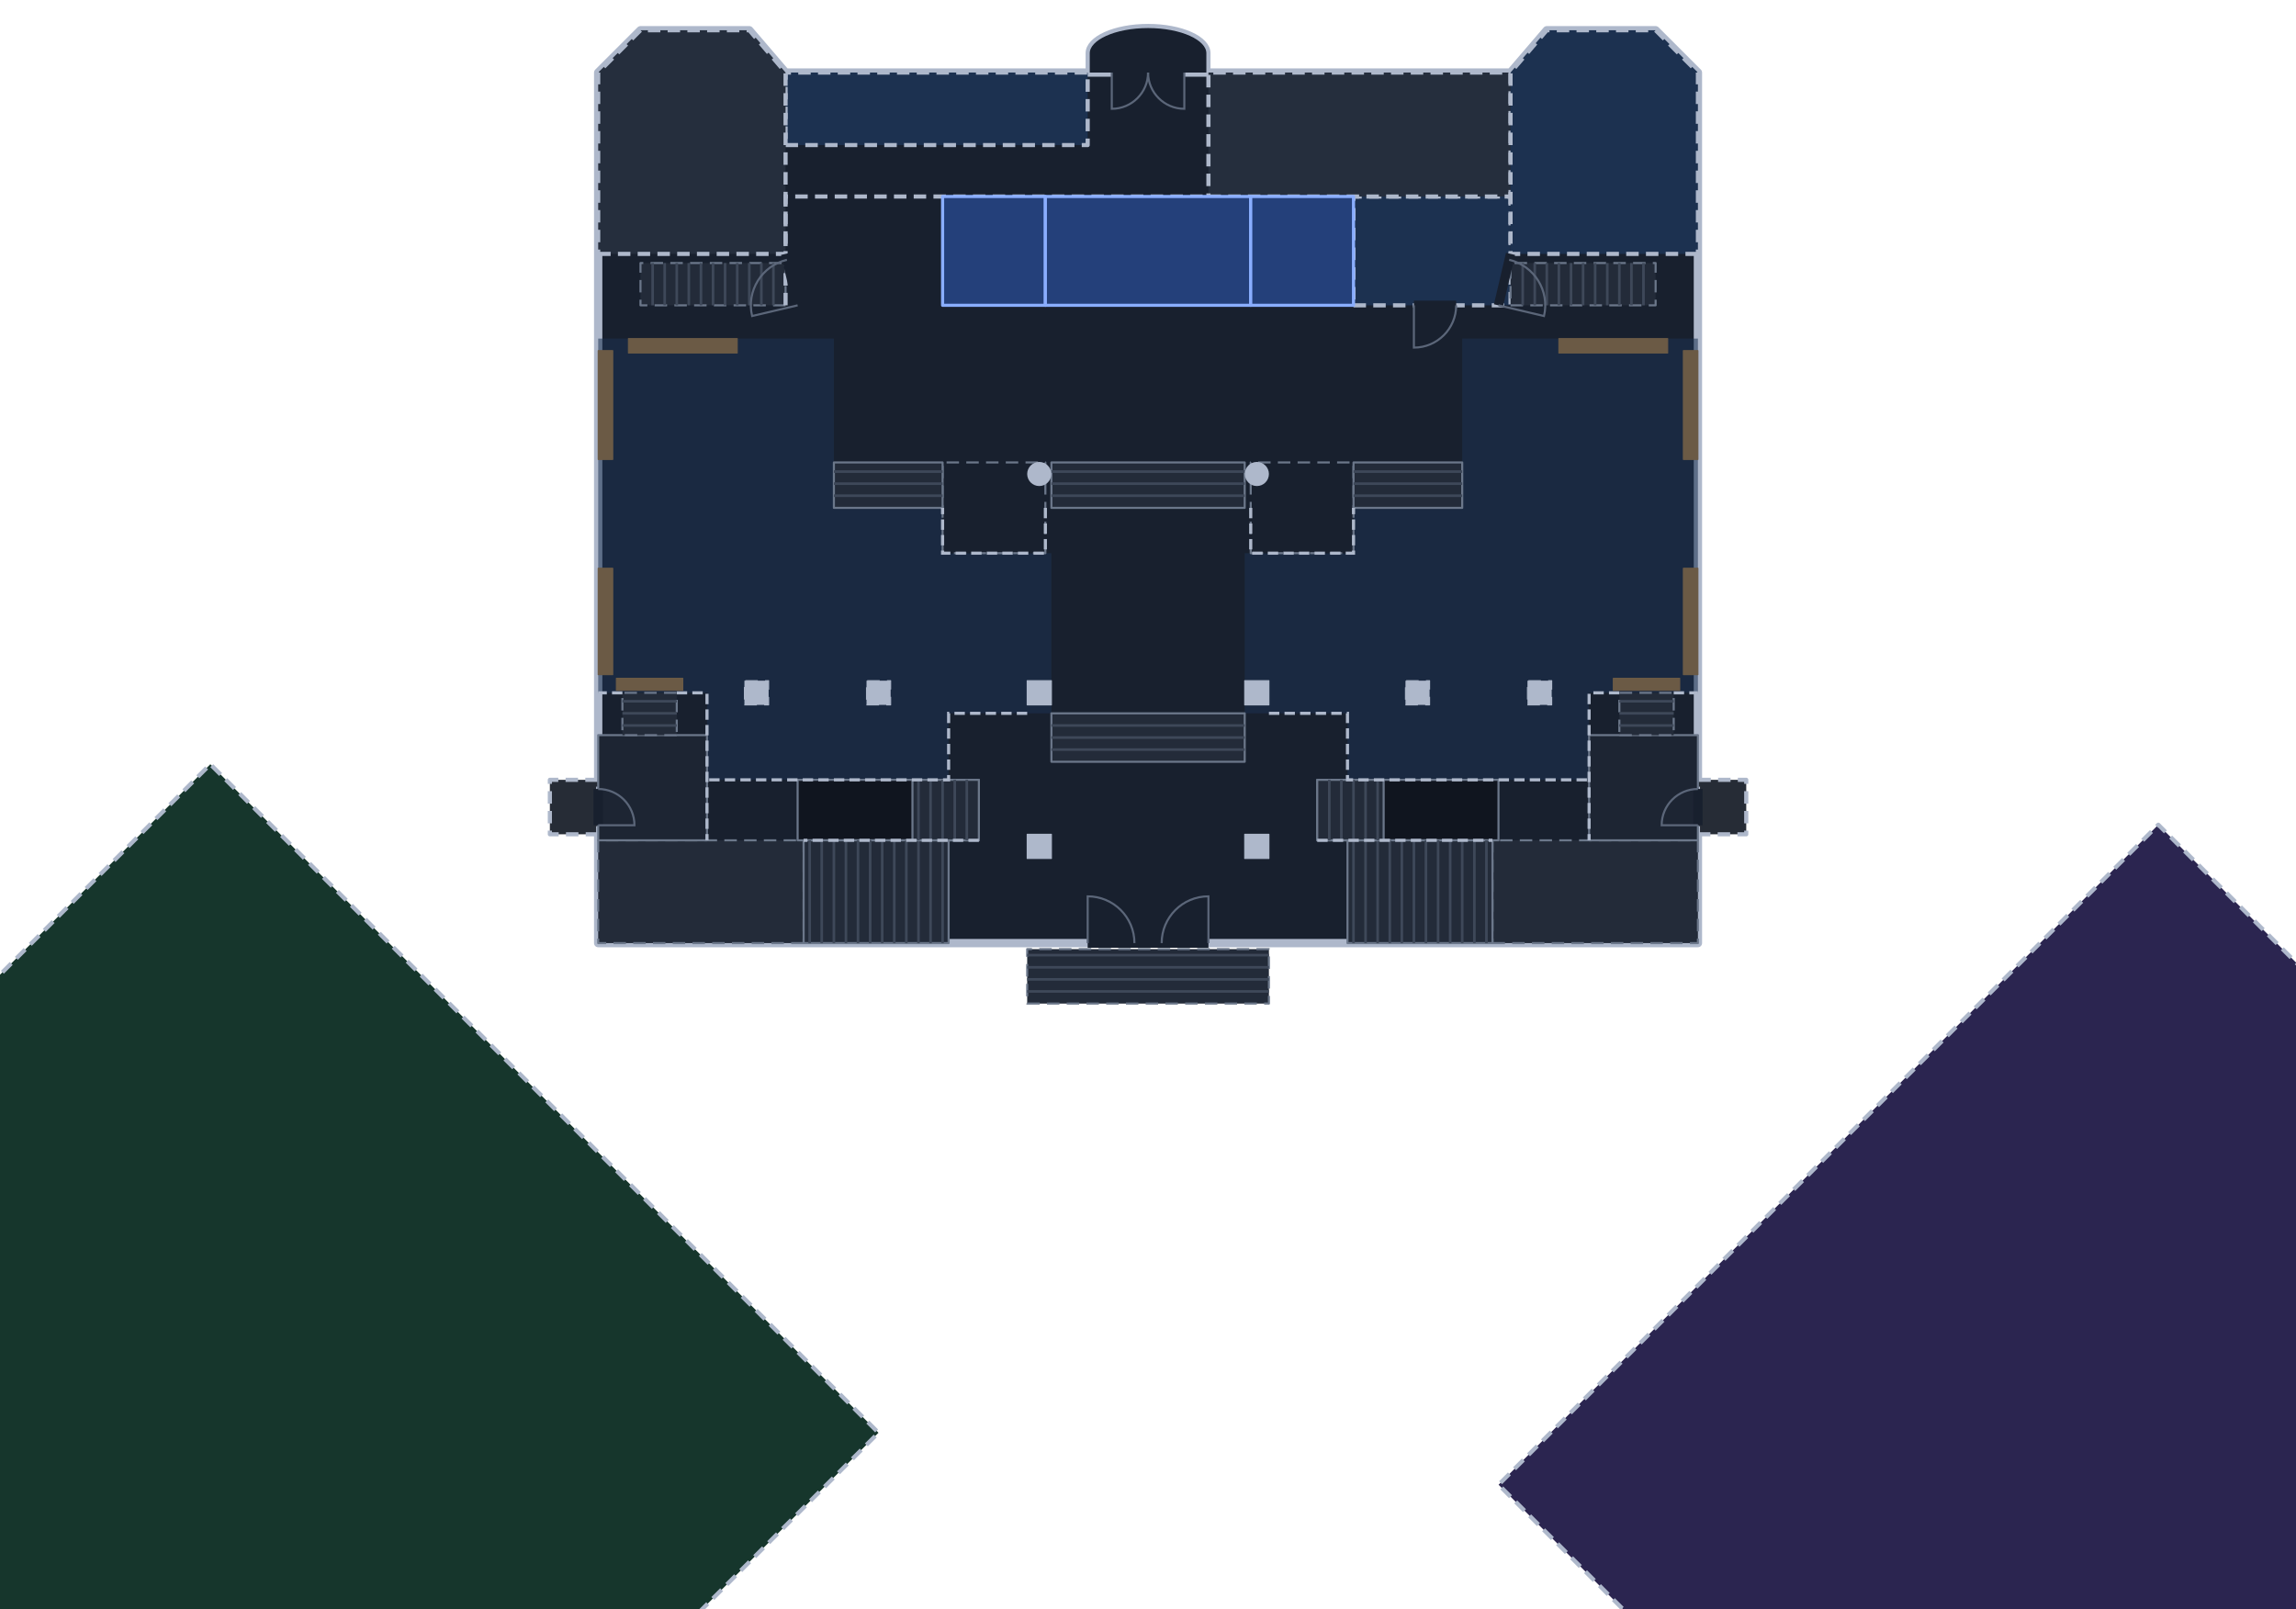
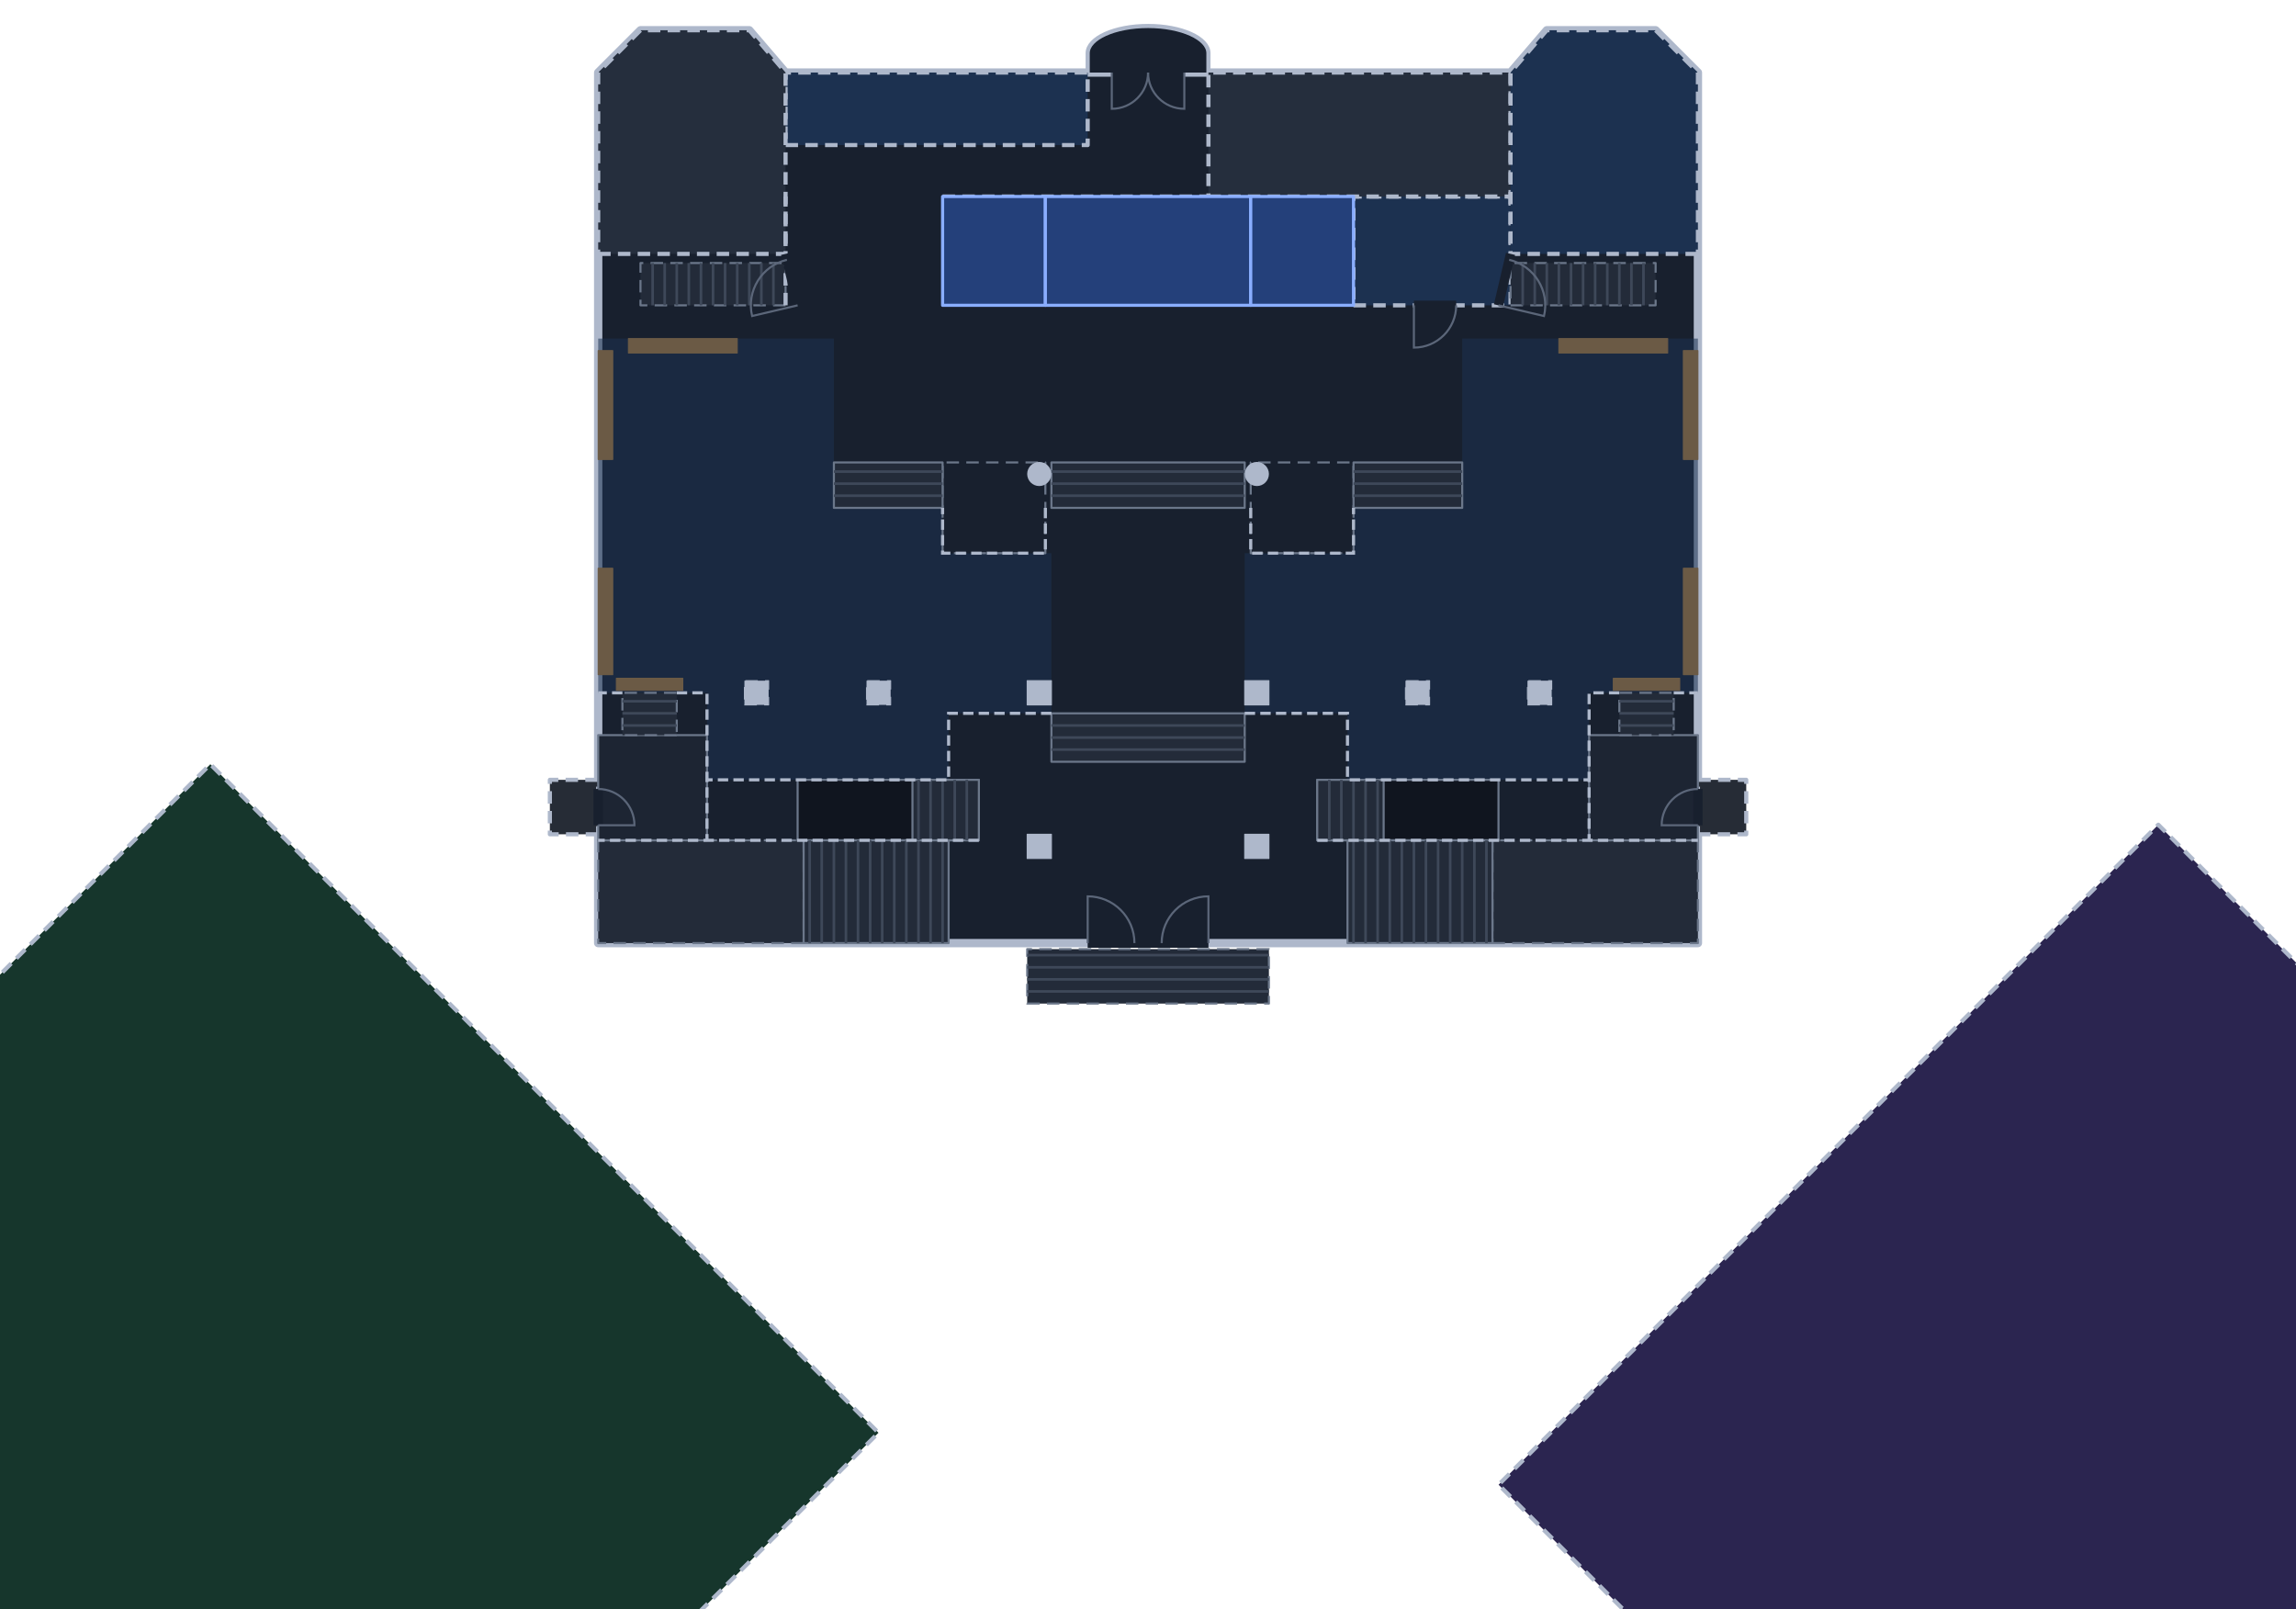
<svg xmlns="http://www.w3.org/2000/svg" viewBox="-580.2 -282.0 2209.3 1547.4" font-family="Inter, Segoe UI, Arial, sans-serif">
  <polygon points="-377.8,1740.0 265.1,1096.7 -377.8,453.4 -1020.8,1096.7" fill="#16362C" stroke="#AEB8CB" stroke-width="4" stroke-linejoin="round" stroke-dasharray="12 7" />
  <polygon points="1496.6,1781.8 2131.3,1146.7 1496.6,511.6 861.8,1146.7" fill="#2B2550" stroke="#AEB8CB" stroke-width="4" stroke-linejoin="round" stroke-dasharray="12 7" />
  <polygon points="408.2,683.7 640.8,683.7 640.8,631.3 408.2,631.3" fill="#232B39" stroke="#6B778A" stroke-width="2" stroke-linejoin="round" stroke-dasharray="12 7" />
  <polyline points="408.2,672.0 640.8,672.0" fill="none" stroke="#3E4859" stroke-width="2.5" />
  <polyline points="408.2,660.4 640.8,660.4" fill="none" stroke="#3E4859" stroke-width="2.5" />
  <polyline points="408.2,648.8 640.8,648.8" fill="none" stroke="#3E4859" stroke-width="2.5" />
  <polyline points="408.2,637.1 640.8,637.1" fill="none" stroke="#3E4859" stroke-width="2.5" />
  <polygon points="-4.6,625.5 1053.6,625.5 1053.6,-212.2 1012.9,-252.9 908.2,-252.9 873.3,-212.2 175.7,-212.2 140.8,-252.9 36.1,-252.9 -4.6,-212.2" fill="#18202E" stroke="#AEB8CB" stroke-width="8" stroke-linejoin="round" />
  <path d="M466.4,-212.2 V-230.8 A58.1,26.2 0 0 1 582.6,-230.8 V-212.2" fill="#18202E" stroke="#AEB8CB" stroke-width="4" />
  <polygon points="617.5,404.4 617.5,250.3 722.2,250.3 722.2,206.7 826.8,206.7 826.8,43.8 1053.6,43.8 1053.6,384.7 948.9,384.7 948.9,468.4 716.4,468.4 716.4,404.4" fill="#1C3150" fill-opacity="0.55" />
  <polygon points="431.5,404.4 431.5,250.3 326.8,250.3 326.8,206.7 222.2,206.7 222.2,43.8 -4.6,43.8 -4.6,384.7 100.1,384.7 100.1,468.4 332.6,468.4 332.6,404.4" fill="#1C3150" fill-opacity="0.55" />
  <polygon points="722.2,11.8 873.3,11.8 873.3,-92.9 722.2,-92.9" fill="#1C3150" stroke="#AEB8CB" stroke-width="4" stroke-linejoin="round" stroke-dasharray="12 7" />
  <polygon points="582.6,-92.9 873.3,-92.9 873.3,-212.2 582.6,-212.2" fill="#252E3D" stroke="#AEB8CB" stroke-width="4" stroke-linejoin="round" stroke-dasharray="12 7" />
  <polygon points="175.7,-142.4 466.4,-142.4 466.4,-212.2 175.7,-212.2" fill="#1C3150" stroke="#AEB8CB" stroke-width="4" stroke-linejoin="round" stroke-dasharray="12 7" />
  <polygon points="-4.6,-37.7 175.7,-37.7 175.7,-212.2 140.8,-252.9 36.1,-252.9 -4.6,-212.2" fill="#252E3D" stroke="#AEB8CB" stroke-width="4" stroke-linejoin="round" stroke-dasharray="12 7" />
  <polygon points="1053.6,-37.7 873.3,-37.7 873.3,-212.2 908.2,-252.9 1012.9,-252.9 1053.6,-212.2" fill="#1C3150" stroke="#AEB8CB" stroke-width="4" stroke-linejoin="round" stroke-dasharray="12 7" />
  <polygon points="1053.6,520.8 1100.1,520.8 1100.1,468.4 1053.6,468.4" fill="#262C36" stroke="#AEB8CB" stroke-width="4" stroke-linejoin="round" stroke-dasharray="12 7" />
  <polygon points="-4.6,520.8 -51.1,520.8 -51.1,468.4 -4.6,468.4" fill="#262C36" stroke="#AEB8CB" stroke-width="4" stroke-linejoin="round" stroke-dasharray="12 7" />
  <polygon points="855.9,625.5 1053.6,625.5 1053.6,526.6 855.9,526.6" fill="#232B39" stroke="#6B778A" stroke-width="2" stroke-linejoin="round" stroke-dasharray="12 7" />
  <polygon points="193.1,625.5 -4.6,625.5 -4.6,526.6 193.1,526.6" fill="#232B39" stroke="#6B778A" stroke-width="2" stroke-linejoin="round" stroke-dasharray="12 7" />
  <polygon points="948.9,526.6 1053.6,526.6 1053.6,425.4 948.9,425.4" fill="#1D2533" stroke="#6B778A" stroke-width="2" stroke-linejoin="round" />
  <polygon points="100.1,526.6 -4.6,526.6 -4.6,425.4 100.1,425.4" fill="#1D2533" stroke="#6B778A" stroke-width="2" stroke-linejoin="round" />
  <polygon points="687.3,526.6 861.7,526.6 861.7,468.4 687.3,468.4" fill="#10151F" stroke="#6B778A" stroke-width="2" stroke-linejoin="round" />
  <polygon points="361.7,526.6 187.3,526.6 187.3,468.4 361.7,468.4" fill="#10151F" stroke="#6B778A" stroke-width="2" stroke-linejoin="round" />
  <polygon points="623.3,250.3 722.2,250.3 722.2,163.0 623.3,163.0" fill="#18202E" stroke="#6B778A" stroke-width="2" stroke-linejoin="round" stroke-dasharray="12 7" />
  <polygon points="425.7,250.3 326.8,250.3 326.8,163.0 425.7,163.0" fill="#18202E" stroke="#6B778A" stroke-width="2" stroke-linejoin="round" stroke-dasharray="12 7" />
  <polygon points="716.4,625.5 855.9,625.5 855.9,526.6 716.4,526.6" fill="#232B39" stroke="#6B778A" stroke-width="2" stroke-linejoin="round" />
  <polyline points="722.2,625.5 722.2,526.6" fill="none" stroke="#3E4859" stroke-width="2.5" />
  <polyline points="733.8,625.5 733.8,526.6" fill="none" stroke="#3E4859" stroke-width="2.5" />
  <polyline points="745.4,625.5 745.4,526.6" fill="none" stroke="#3E4859" stroke-width="2.5" />
  <polyline points="757.1,625.5 757.1,526.6" fill="none" stroke="#3E4859" stroke-width="2.5" />
  <polyline points="768.7,625.5 768.7,526.6" fill="none" stroke="#3E4859" stroke-width="2.5" />
  <polyline points="780.3,625.5 780.3,526.6" fill="none" stroke="#3E4859" stroke-width="2.5" />
  <polyline points="791.9,625.5 791.9,526.6" fill="none" stroke="#3E4859" stroke-width="2.5" />
  <polyline points="803.6,625.5 803.6,526.6" fill="none" stroke="#3E4859" stroke-width="2.5" />
  <polyline points="815.2,625.5 815.2,526.6" fill="none" stroke="#3E4859" stroke-width="2.5" />
  <polyline points="826.8,625.5 826.8,526.6" fill="none" stroke="#3E4859" stroke-width="2.5" />
  <polyline points="838.5,625.5 838.5,526.6" fill="none" stroke="#3E4859" stroke-width="2.5" />
  <polyline points="850.1,625.5 850.1,526.6" fill="none" stroke="#3E4859" stroke-width="2.5" />
  <polygon points="332.6,625.5 193.1,625.5 193.1,526.6 332.6,526.6" fill="#232B39" stroke="#6B778A" stroke-width="2" stroke-linejoin="round" />
  <polyline points="198.9,625.5 198.9,526.6" fill="none" stroke="#3E4859" stroke-width="2.5" />
  <polyline points="210.5,625.5 210.5,526.6" fill="none" stroke="#3E4859" stroke-width="2.5" />
  <polyline points="222.2,625.5 222.2,526.6" fill="none" stroke="#3E4859" stroke-width="2.5" />
  <polyline points="233.8,625.5 233.8,526.6" fill="none" stroke="#3E4859" stroke-width="2.5" />
  <polyline points="245.4,625.5 245.4,526.6" fill="none" stroke="#3E4859" stroke-width="2.5" />
  <polyline points="257.1,625.5 257.1,526.6" fill="none" stroke="#3E4859" stroke-width="2.5" />
  <polyline points="268.7,625.5 268.7,526.6" fill="none" stroke="#3E4859" stroke-width="2.5" />
  <polyline points="280.3,625.5 280.3,526.6" fill="none" stroke="#3E4859" stroke-width="2.5" />
  <polyline points="291.9,625.5 291.9,526.6" fill="none" stroke="#3E4859" stroke-width="2.5" />
  <polyline points="303.6,625.5 303.6,526.6" fill="none" stroke="#3E4859" stroke-width="2.5" />
  <polyline points="315.2,625.5 315.2,526.6" fill="none" stroke="#3E4859" stroke-width="2.5" />
  <polyline points="326.8,625.5 326.8,526.6" fill="none" stroke="#3E4859" stroke-width="2.5" />
  <polygon points="687.3,526.6 751.2,526.6 751.2,468.4 687.3,468.4" fill="#232B39" stroke="#6B778A" stroke-width="2" stroke-linejoin="round" />
  <polyline points="698.9,526.6 698.9,468.4" fill="none" stroke="#3E4859" stroke-width="2.5" />
  <polyline points="710.5,526.6 710.5,468.4" fill="none" stroke="#3E4859" stroke-width="2.5" />
  <polyline points="722.2,526.6 722.2,468.4" fill="none" stroke="#3E4859" stroke-width="2.5" />
  <polyline points="733.8,526.6 733.8,468.4" fill="none" stroke="#3E4859" stroke-width="2.5" />
  <polyline points="745.4,526.6 745.4,468.4" fill="none" stroke="#3E4859" stroke-width="2.5" />
  <polygon points="361.7,526.6 297.8,526.6 297.8,468.4 361.7,468.4" fill="#232B39" stroke="#6B778A" stroke-width="2" stroke-linejoin="round" />
  <polyline points="303.6,526.6 303.6,468.4" fill="none" stroke="#3E4859" stroke-width="2.5" />
  <polyline points="315.2,526.6 315.2,468.4" fill="none" stroke="#3E4859" stroke-width="2.5" />
  <polyline points="326.8,526.6 326.8,468.4" fill="none" stroke="#3E4859" stroke-width="2.5" />
  <polyline points="338.5,526.6 338.5,468.4" fill="none" stroke="#3E4859" stroke-width="2.5" />
  <polyline points="350.1,526.6 350.1,468.4" fill="none" stroke="#3E4859" stroke-width="2.5" />
  <polygon points="978.0,425.4 1030.3,425.4 1030.3,384.7 978.0,384.7" fill="#232B39" stroke="#6B778A" stroke-width="2" stroke-linejoin="round" stroke-dasharray="12 7" />
  <polyline points="978.0,416.1 1030.3,416.1" fill="none" stroke="#3E4859" stroke-width="2.5" />
  <polyline points="978.0,404.4 1030.3,404.4" fill="none" stroke="#3E4859" stroke-width="2.5" />
  <polyline points="978.0,392.8 1030.3,392.8" fill="none" stroke="#3E4859" stroke-width="2.5" />
  <polygon points="71.0,425.4 18.7,425.4 18.7,384.7 71.0,384.7" fill="#232B39" stroke="#6B778A" stroke-width="2" stroke-linejoin="round" stroke-dasharray="12 7" />
  <polyline points="18.7,416.1 71.0,416.1" fill="none" stroke="#3E4859" stroke-width="2.5" />
  <polyline points="18.7,404.4 71.0,404.4" fill="none" stroke="#3E4859" stroke-width="2.5" />
  <polyline points="18.7,392.8 71.0,392.8" fill="none" stroke="#3E4859" stroke-width="2.5" />
  <polygon points="431.5,451.0 617.5,451.0 617.5,404.4 431.5,404.4" fill="#232B39" stroke="#6B778A" stroke-width="2" stroke-linejoin="round" />
  <polyline points="431.5,439.3 617.5,439.3" fill="none" stroke="#3E4859" stroke-width="2.5" />
  <polyline points="431.5,427.7 617.5,427.7" fill="none" stroke="#3E4859" stroke-width="2.5" />
  <polyline points="431.5,416.1 617.5,416.1" fill="none" stroke="#3E4859" stroke-width="2.5" />
  <polygon points="431.5,206.7 617.5,206.7 617.5,163.0 431.5,163.0" fill="#232B39" stroke="#6B778A" stroke-width="2" stroke-linejoin="round" />
  <polyline points="431.5,195.0 617.5,195.0" fill="none" stroke="#3E4859" stroke-width="2.5" />
  <polyline points="431.5,183.4 617.5,183.4" fill="none" stroke="#3E4859" stroke-width="2.5" />
  <polyline points="431.5,171.8 617.5,171.8" fill="none" stroke="#3E4859" stroke-width="2.5" />
  <polygon points="722.2,206.7 826.8,206.7 826.8,163.0 722.2,163.0" fill="#232B39" stroke="#6B778A" stroke-width="2" stroke-linejoin="round" />
  <polyline points="722.2,195.0 826.8,195.0" fill="none" stroke="#3E4859" stroke-width="2.5" />
  <polyline points="722.2,183.4 826.8,183.4" fill="none" stroke="#3E4859" stroke-width="2.5" />
  <polyline points="722.2,171.8 826.8,171.8" fill="none" stroke="#3E4859" stroke-width="2.5" />
  <polygon points="326.8,206.7 222.2,206.7 222.2,163.0 326.8,163.0" fill="#232B39" stroke="#6B778A" stroke-width="2" stroke-linejoin="round" />
  <polyline points="222.2,195.0 326.8,195.0" fill="none" stroke="#3E4859" stroke-width="2.5" />
  <polyline points="222.2,183.4 326.8,183.4" fill="none" stroke="#3E4859" stroke-width="2.5" />
  <polyline points="222.2,171.8 326.8,171.8" fill="none" stroke="#3E4859" stroke-width="2.5" />
  <polygon points="873.3,11.8 1012.9,11.8 1012.9,-28.9 873.3,-28.9" fill="#232B39" stroke="#6B778A" stroke-width="2" stroke-linejoin="round" stroke-dasharray="12 7" />
  <polyline points="885.0,11.8 885.0,-28.9" fill="none" stroke="#3E4859" stroke-width="2.5" />
  <polyline points="896.6,11.8 896.6,-28.9" fill="none" stroke="#3E4859" stroke-width="2.5" />
  <polyline points="908.2,11.8 908.2,-28.9" fill="none" stroke="#3E4859" stroke-width="2.5" />
  <polyline points="919.8,11.8 919.8,-28.9" fill="none" stroke="#3E4859" stroke-width="2.5" />
  <polyline points="931.5,11.8 931.5,-28.9" fill="none" stroke="#3E4859" stroke-width="2.5" />
  <polyline points="943.1,11.8 943.1,-28.9" fill="none" stroke="#3E4859" stroke-width="2.5" />
  <polyline points="954.7,11.8 954.7,-28.9" fill="none" stroke="#3E4859" stroke-width="2.5" />
  <polyline points="966.4,11.8 966.4,-28.9" fill="none" stroke="#3E4859" stroke-width="2.5" />
  <polyline points="978.0,11.8 978.0,-28.9" fill="none" stroke="#3E4859" stroke-width="2.5" />
  <polyline points="989.6,11.8 989.6,-28.9" fill="none" stroke="#3E4859" stroke-width="2.5" />
  <polyline points="1001.2,11.8 1001.2,-28.9" fill="none" stroke="#3E4859" stroke-width="2.5" />
  <polygon points="175.7,11.8 36.1,11.8 36.1,-28.9 175.7,-28.9" fill="#232B39" stroke="#6B778A" stroke-width="2" stroke-linejoin="round" stroke-dasharray="12 7" />
  <polyline points="47.8,11.8 47.8,-28.9" fill="none" stroke="#3E4859" stroke-width="2.5" />
  <polyline points="59.4,11.8 59.4,-28.9" fill="none" stroke="#3E4859" stroke-width="2.5" />
  <polyline points="71.0,11.8 71.0,-28.9" fill="none" stroke="#3E4859" stroke-width="2.5" />
  <polyline points="82.6,11.8 82.6,-28.9" fill="none" stroke="#3E4859" stroke-width="2.5" />
  <polyline points="94.3,11.8 94.3,-28.9" fill="none" stroke="#3E4859" stroke-width="2.5" />
  <polyline points="105.9,11.8 105.9,-28.9" fill="none" stroke="#3E4859" stroke-width="2.5" />
  <polyline points="117.5,11.8 117.5,-28.9" fill="none" stroke="#3E4859" stroke-width="2.5" />
  <polyline points="129.2,11.8 129.2,-28.9" fill="none" stroke="#3E4859" stroke-width="2.5" />
  <polyline points="140.8,11.8 140.8,-28.9" fill="none" stroke="#3E4859" stroke-width="2.5" />
  <polyline points="152.4,11.8 152.4,-28.9" fill="none" stroke="#3E4859" stroke-width="2.5" />
  <polyline points="164.0,11.8 164.0,-28.9" fill="none" stroke="#3E4859" stroke-width="2.5" />
-   <polyline points="175.7,11.8 175.7,-92.9 582.6,-92.9" fill="none" stroke="#AEB8CB" stroke-width="4" stroke-dasharray="12 7" />
-   <polyline points="687.3,526.6 855.9,526.6" fill="none" stroke="#AEB8CB" stroke-width="3" stroke-dasharray="10 5" />
-   <polyline points="361.7,526.6 193.1,526.6" fill="none" stroke="#AEB8CB" stroke-width="3" stroke-dasharray="10 5" />
+   <polyline points="175.7,11.8 175.7,-92.9" fill="none" stroke="#AEB8CB" stroke-width="4" stroke-dasharray="12 7" />
+   <polyline points="326.8,-92.9 582.6,-92.9" fill="none" stroke="#AEB8CB" stroke-width="4" stroke-dasharray="12 7" />
+   <polyline points="687.3,526.6 1053.6,526.6" fill="none" stroke="#AEB8CB" stroke-width="3" stroke-dasharray="10 5" />
+   <polyline points="361.7,526.6 -4.6,526.6" fill="none" stroke="#AEB8CB" stroke-width="3" stroke-dasharray="10 5" />
  <polyline points="978.0,384.7 948.9,384.7 948.9,526.6" fill="none" stroke="#AEB8CB" stroke-width="3" stroke-dasharray="10 5" />
  <polyline points="71.0,384.7 100.1,384.7 100.1,526.6" fill="none" stroke="#AEB8CB" stroke-width="3" stroke-dasharray="10 5" />
  <polyline points="1030.3,384.7 1053.6,384.7" fill="none" stroke="#AEB8CB" stroke-width="3" stroke-dasharray="10 5" />
  <polyline points="18.7,384.7 -4.6,384.7" fill="none" stroke="#AEB8CB" stroke-width="3" stroke-dasharray="10 5" />
-   <polyline points="640.8,404.4 716.4,404.4 716.4,468.4 948.9,468.4" fill="none" stroke="#AEB8CB" stroke-width="3" stroke-dasharray="10 5" />
-   <polyline points="408.2,404.4 332.6,404.4 332.6,468.4 100.1,468.4" fill="none" stroke="#AEB8CB" stroke-width="3" stroke-dasharray="10 5" />
+   <polyline points="617.5,404.4 716.4,404.4 716.4,468.4 948.9,468.4" fill="none" stroke="#AEB8CB" stroke-width="3" stroke-dasharray="10 5" />
+   <polyline points="431.5,404.4 332.6,404.4 332.6,468.4 100.1,468.4" fill="none" stroke="#AEB8CB" stroke-width="3" stroke-dasharray="10 5" />
  <polyline points="623.3,206.7 623.3,250.3 722.2,250.3 722.2,206.7" fill="none" stroke="#AEB8CB" stroke-width="3" stroke-dasharray="10 5" />
  <polyline points="425.7,206.7 425.7,250.3 326.8,250.3 326.8,206.7" fill="none" stroke="#AEB8CB" stroke-width="3" stroke-dasharray="10 5" />
  <polygon points="1039.6,367.2 1053.6,367.2 1053.6,264.8 1039.6,264.8" fill="#6B5A45" stroke="#6B5A45" stroke-width="1" stroke-linejoin="round" />
  <polygon points="9.4,367.2 -4.6,367.2 -4.6,264.8 9.4,264.8" fill="#6B5A45" stroke="#6B5A45" stroke-width="1" stroke-linejoin="round" />
  <polygon points="972.2,382.3 1036.1,382.3 1036.1,370.7 972.2,370.7" fill="#6B5A45" stroke="#6B5A45" stroke-width="1" stroke-linejoin="round" />
  <polygon points="76.8,382.3 12.9,382.3 12.9,370.7 76.8,370.7" fill="#6B5A45" stroke="#6B5A45" stroke-width="1" stroke-linejoin="round" />
  <polygon points="1039.6,160.1 1053.6,160.1 1053.6,55.4 1039.6,55.4" fill="#6B5A45" stroke="#6B5A45" stroke-width="1" stroke-linejoin="round" />
  <polygon points="9.4,160.1 -4.6,160.1 -4.6,55.4 9.4,55.4" fill="#6B5A45" stroke="#6B5A45" stroke-width="1" stroke-linejoin="round" />
  <polygon points="919.8,57.7 1024.5,57.7 1024.5,43.8 919.8,43.8" fill="#6B5A45" stroke="#6B5A45" stroke-width="1" stroke-linejoin="round" />
  <polygon points="129.2,57.7 24.5,57.7 24.5,43.8 129.2,43.8" fill="#6B5A45" stroke="#6B5A45" stroke-width="1" stroke-linejoin="round" />
  <polygon points="617.5,544.1 640.8,544.1 640.8,520.8 617.5,520.8" fill="#AEB8CB" stroke="#AEB8CB" stroke-width="1" stroke-linejoin="round" />
  <polygon points="408.2,544.1 431.5,544.1 431.5,520.8 408.2,520.8" fill="#AEB8CB" stroke="#AEB8CB" stroke-width="1" stroke-linejoin="round" />
  <polygon points="617.5,396.3 640.8,396.3 640.8,373.0 617.5,373.0" fill="#AEB8CB" stroke="#AEB8CB" stroke-width="1" stroke-linejoin="round" />
  <polygon points="408.2,396.3 431.5,396.3 431.5,373.0 408.2,373.0" fill="#AEB8CB" stroke="#AEB8CB" stroke-width="1" stroke-linejoin="round" />
  <polygon points="772.2,396.3 795.4,396.3 795.4,373.0 772.2,373.0" fill="#AEB8CB" stroke="#AEB8CB" stroke-width="1" stroke-linejoin="round" stroke-dasharray="12 7" />
  <polygon points="253.6,396.3 276.8,396.3 276.8,373.0 253.6,373.0" fill="#AEB8CB" stroke="#AEB8CB" stroke-width="1" stroke-linejoin="round" stroke-dasharray="12 7" />
  <polygon points="889.6,396.3 912.9,396.3 912.9,373.0 889.6,373.0" fill="#AEB8CB" stroke="#AEB8CB" stroke-width="1" stroke-linejoin="round" stroke-dasharray="12 7" />
  <polygon points="136.1,396.3 159.4,396.3 159.4,373.0 136.1,373.0" fill="#AEB8CB" stroke="#AEB8CB" stroke-width="1" stroke-linejoin="round" stroke-dasharray="12 7" />
  <circle cx="629.2" cy="174.1" r="11.6" fill="#AEB8CB" />
  <circle cx="419.8" cy="174.1" r="11.6" fill="#AEB8CB" />
  <polygon points="326.8,11.8 425.7,11.8 425.7,-92.9 326.8,-92.9" fill="#24407A" stroke="#8AAEFF" stroke-width="3" stroke-linejoin="round" />
  <polygon points="425.7,11.8 623.3,11.8 623.3,-92.9 425.7,-92.9" fill="#24407A" stroke="#8AAEFF" stroke-width="3" stroke-linejoin="round" />
  <polygon points="623.3,11.8 722.2,11.8 722.2,-92.9 623.3,-92.9" fill="#24407A" stroke="#8AAEFF" stroke-width="3" stroke-linejoin="round" />
  <line x1="1053.6" y1="512.1" x2="1053.6" y2="477.2" stroke="#18202E" stroke-width="9" />
  <path d="M1053.6,512.1 L1018.7,512.1 A34.9,34.9 0 0 1 1053.6,477.2" fill="none" stroke="#5B6679" stroke-width="2" />
  <line x1="-4.6" y1="512.1" x2="-4.6" y2="477.2" stroke="#18202E" stroke-width="9" />
  <path d="M-4.6,512.1 L30.3,512.1 A34.9,34.9 0 0 0 -4.6,477.2" fill="none" stroke="#5B6679" stroke-width="2" />
  <line x1="466.4" y1="625.5" x2="582.6" y2="625.5" stroke="#18202E" stroke-width="9" />
  <path d="M466.4,625.5 L466.4,580.5 A45.0,45.0 0 0 1 511.4,625.5" fill="none" stroke="#5B6679" stroke-width="2" />
  <path d="M582.6,625.5 L582.6,580.5 A45.0,45.0 0 0 0 537.6,625.5" fill="none" stroke="#5B6679" stroke-width="2" />
  <line x1="861.7" y1="11.8" x2="873.3" y2="-37.7" stroke="#18202E" stroke-width="9" />
  <path d="M861.7,11.8 L905.5,22.1 A45.0,45.0 0 0 0 872.0,-32.0" fill="none" stroke="#5B6679" stroke-width="2" />
  <line x1="187.3" y1="11.8" x2="175.7" y2="-37.7" stroke="#18202E" stroke-width="9" />
  <path d="M187.3,11.8 L143.5,22.1 A45.0,45.0 0 0 1 177.0,-32.0" fill="none" stroke="#5B6679" stroke-width="2" />
  <line x1="780.3" y1="11.8" x2="821.0" y2="11.8" stroke="#18202E" stroke-width="9" />
  <path d="M780.3,11.8 L780.3,52.5 A40.7,40.7 0 0 0 821.0,11.8" fill="none" stroke="#5B6679" stroke-width="2" />
  <line x1="489.6" y1="-212.2" x2="559.4" y2="-212.2" stroke="#18202E" stroke-width="9" />
  <path d="M489.6,-212.2 L489.6,-177.3 A34.9,34.9 0 0 0 524.5,-212.2" fill="none" stroke="#5B6679" stroke-width="2" />
  <path d="M559.4,-212.2 L559.4,-177.3 A34.9,34.9 0 0 1 524.5,-212.2" fill="none" stroke="#5B6679" stroke-width="2" />
</svg>
